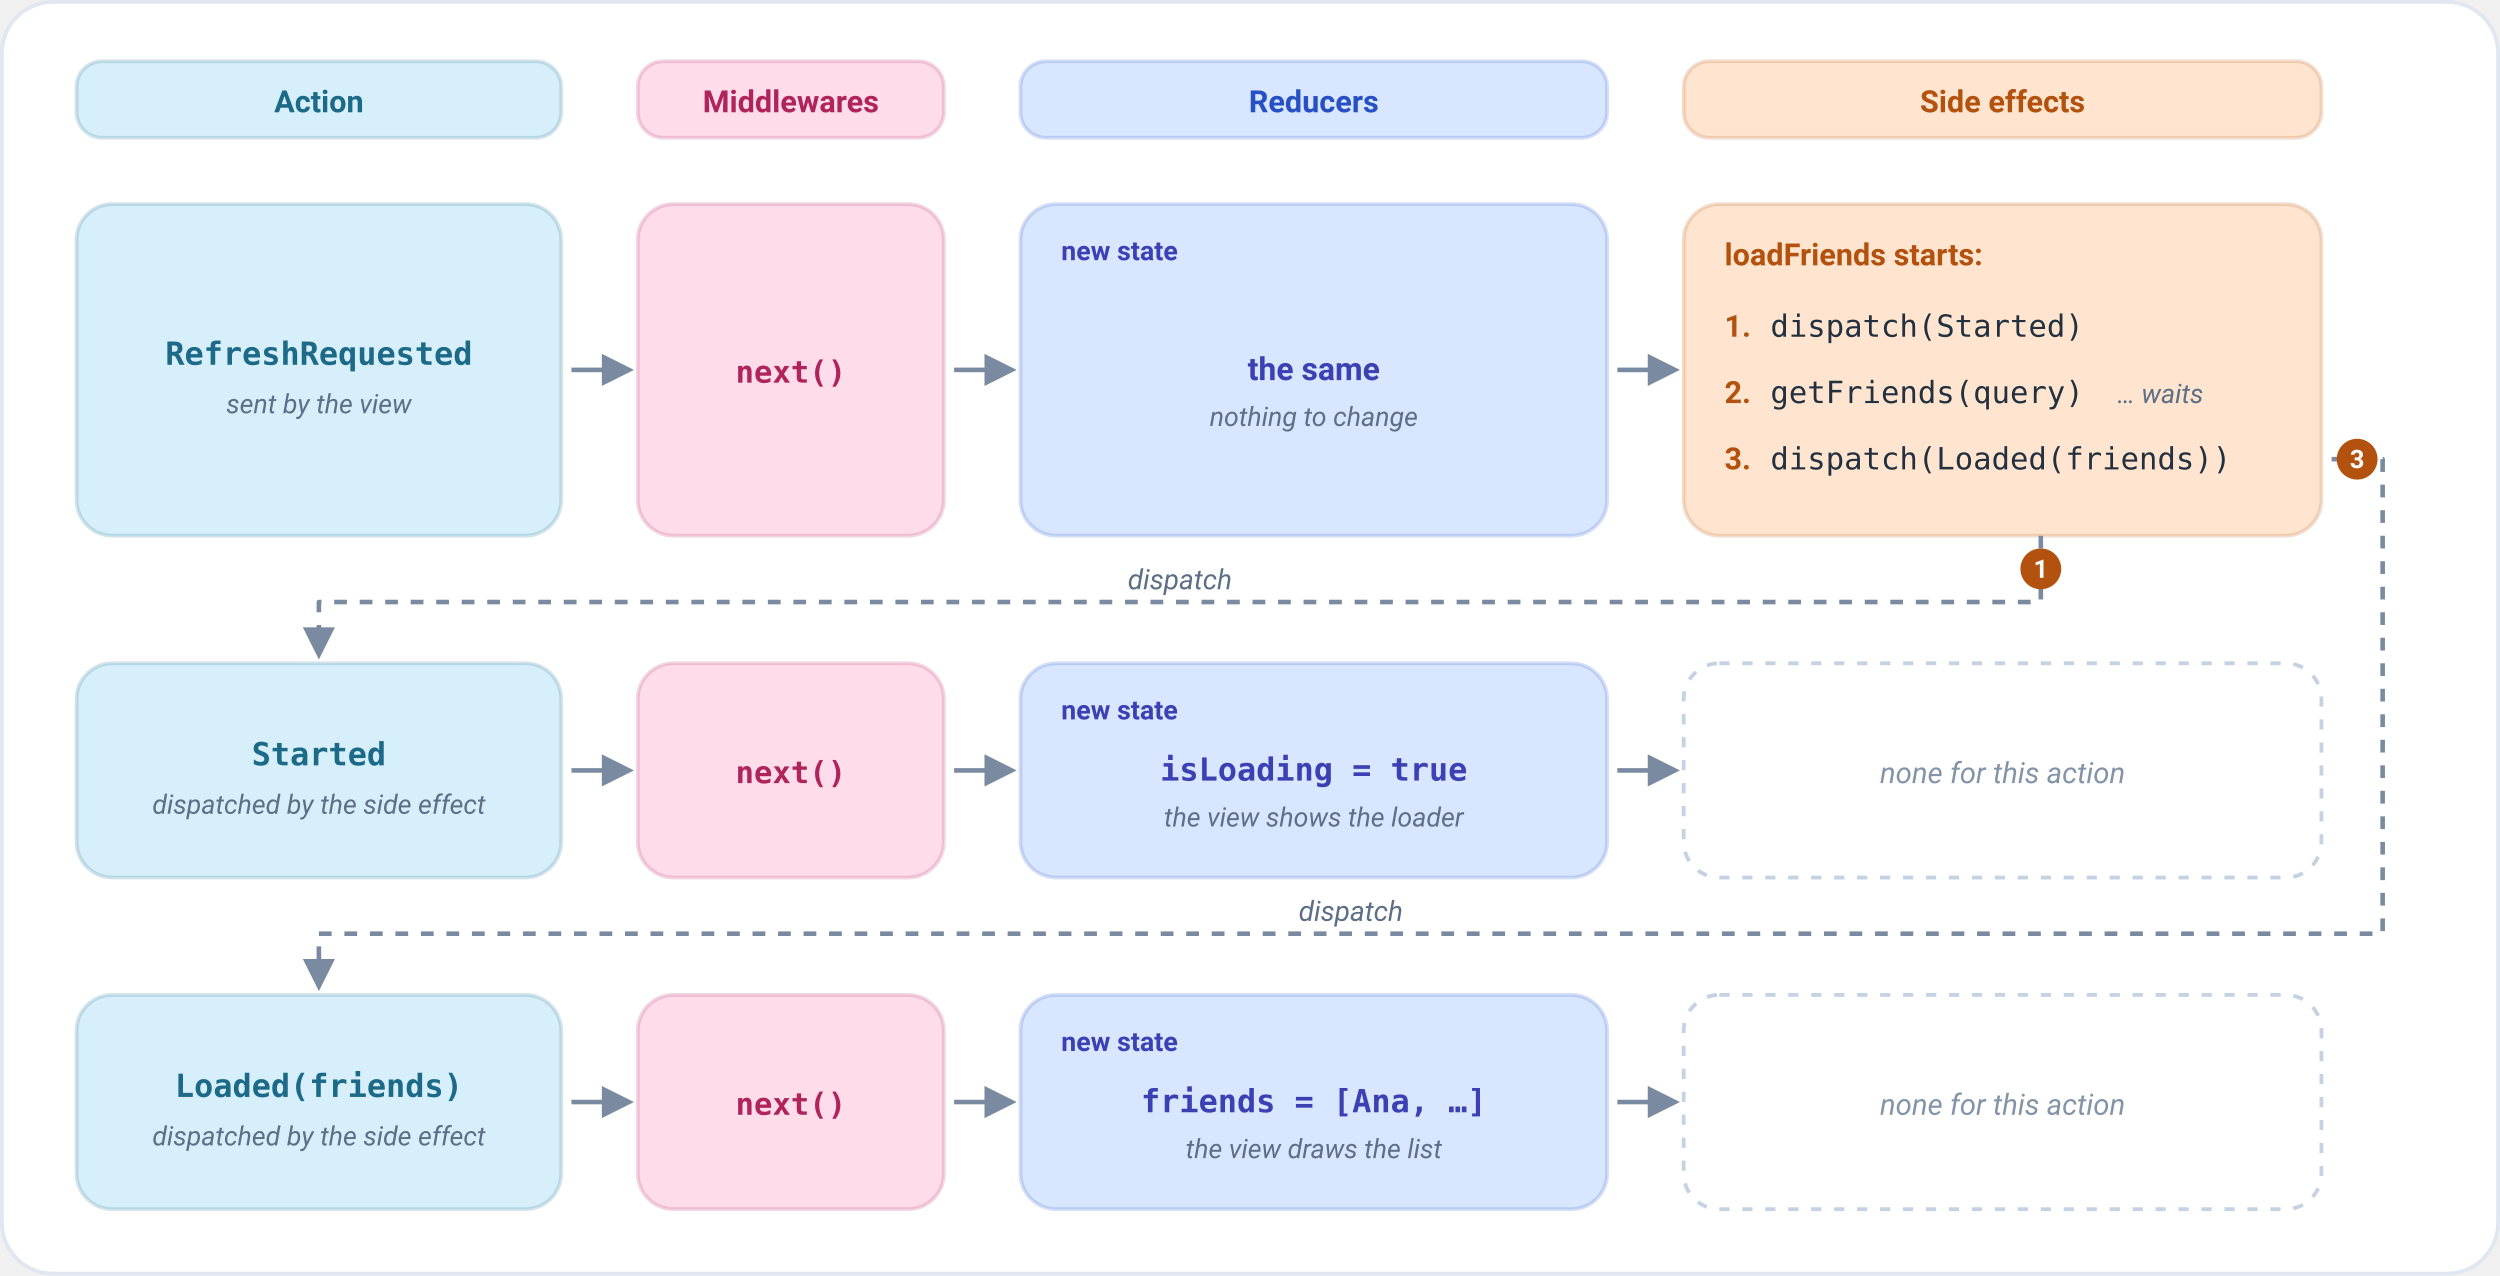
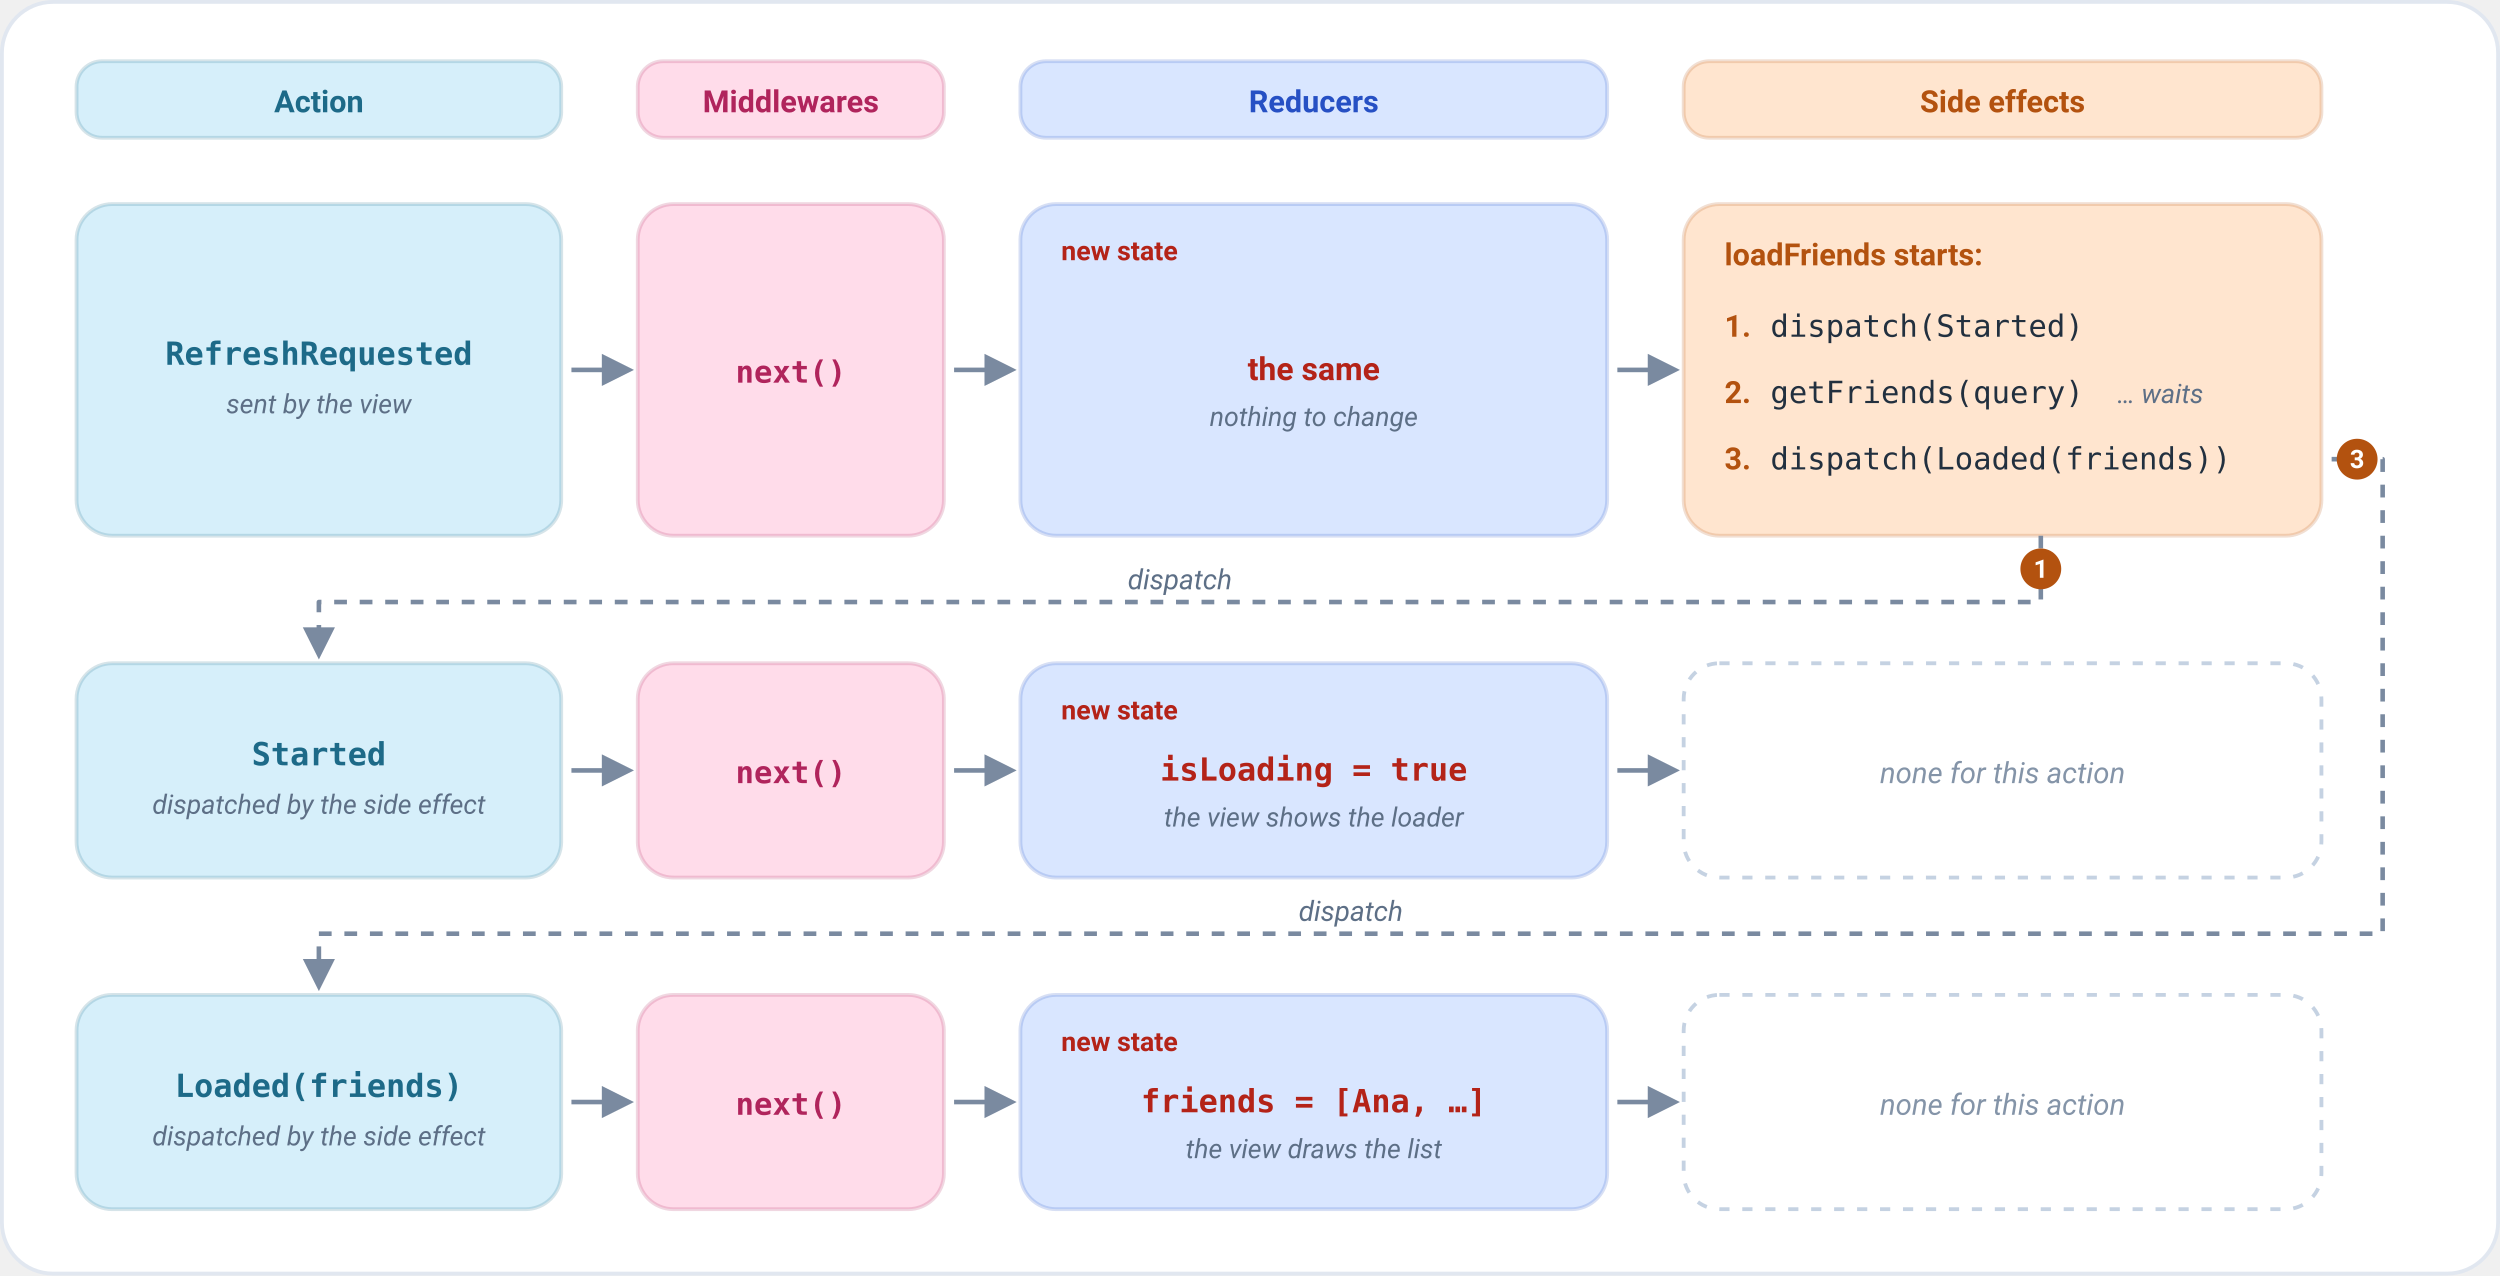
<svg xmlns="http://www.w3.org/2000/svg" viewBox="0 0 980 500" width="980" height="500" role="img" aria-label="The refresh, one action at a time: every action goes through the middlewares, the reducers and the side effects">
  <defs>
    <marker id="arrow" viewBox="0 0 10 10" refX="8" refY="5" markerWidth="7" markerHeight="7" orient="auto-start-reverse">
      <path d="M0,0 L10,5 L0,10 Z" fill="#7a8aa0" />
    </marker>
  </defs>
  <rect x="0.75" y="0.75" width="978.5" height="498.5" rx="20" fill="#FFFFFF" stroke="#E1E7F0" stroke-width="1.5" />
  <rect x="30" y="24" width="190" height="30" rx="10" fill="#D6EFFA" stroke="#1D6A88" stroke-width="1.5" stroke-opacity="0.18" />
  <text x="125.0" y="44" text-anchor="middle" font-family="-apple-system, BlinkMacSystemFont, 'Segoe UI', Roboto, Helvetica, Arial, sans-serif" font-size="12" font-weight="600" fill="#1D6A88">Action</text>
  <rect x="250" y="24" width="120" height="30" rx="10" fill="#FFDCEA" stroke="#B0245C" stroke-width="1.5" stroke-opacity="0.18" />
  <text x="310.0" y="44" text-anchor="middle" font-family="-apple-system, BlinkMacSystemFont, 'Segoe UI', Roboto, Helvetica, Arial, sans-serif" font-size="12" font-weight="600" fill="#B0245C">Middlewares</text>
  <rect x="400" y="24" width="230" height="30" rx="10" fill="#D9E6FF" stroke="#2650C4" stroke-width="1.5" stroke-opacity="0.18" />
  <text x="515.0" y="44" text-anchor="middle" font-family="-apple-system, BlinkMacSystemFont, 'Segoe UI', Roboto, Helvetica, Arial, sans-serif" font-size="12" font-weight="600" fill="#2650C4">Reducers</text>
  <rect x="660" y="24" width="250" height="30" rx="10" fill="#FFE5CF" stroke="#B3520F" stroke-width="1.5" stroke-opacity="0.18" />
  <text x="785.0" y="44" text-anchor="middle" font-family="-apple-system, BlinkMacSystemFont, 'Segoe UI', Roboto, Helvetica, Arial, sans-serif" font-size="12" font-weight="600" fill="#B3520F">Side effects</text>
  <rect x="30" y="80" width="190" height="130" rx="14" fill="#D6EFFA" stroke="#1D6A88" stroke-width="1.5" stroke-opacity="0.18" />
  <text x="125.0" y="143.0" text-anchor="middle" font-family="SFMono-Regular, Menlo, Consolas, monospace" font-size="12.5" font-weight="700" fill="#1D6A88">RefreshRequested</text>
  <text x="125.0" y="162.0" text-anchor="middle" font-family="-apple-system, BlinkMacSystemFont, 'Segoe UI', Roboto, Helvetica, Arial, sans-serif" font-size="10.5" font-weight="400" fill="#5d6f86" font-style="italic">sent by the view</text>
  <path d="M224,145.0 L246,145.0" fill="none" stroke="#7a8aa0" stroke-width="1.8" stroke-linejoin="round" marker-end="url(#arrow)" />
  <rect x="250" y="80" width="120" height="130" rx="14" fill="#FFDCEA" stroke="#B0245C" stroke-width="1.5" stroke-opacity="0.18" />
  <text x="310.0" y="150.0" text-anchor="middle" font-family="SFMono-Regular, Menlo, Consolas, monospace" font-size="12" font-weight="600" fill="#B0245C">next()</text>
  <path d="M374,145.0 L396,145.0" fill="none" stroke="#7a8aa0" stroke-width="1.8" stroke-linejoin="round" marker-end="url(#arrow)" />
  <rect x="400" y="80" width="230" height="130" rx="14" fill="#D9E6FF" stroke="#2650C4" stroke-width="1.5" stroke-opacity="0.18" />
-   <text x="416" y="102" text-anchor="start" font-family="-apple-system, BlinkMacSystemFont, 'Segoe UI', Roboto, Helvetica, Arial, sans-serif" font-size="10.5" font-weight="700" fill="#3C40B3">new state</text>
-   <text x="515.0" y="149.0" text-anchor="middle" font-family="-apple-system, BlinkMacSystemFont, 'Segoe UI', Roboto, Helvetica, Arial, sans-serif" font-size="12.5" font-weight="600" fill="#3C40B3">the same</text>
+   <text x="416" y="102" text-anchor="start" font-family="-apple-system, BlinkMacSystemFont, 'Segoe UI', Roboto, Helvetica, Arial, sans-serif" font-size="10.5" font-weight="700" fill="#B42318">new state</text>
+   <text x="515.0" y="149.0" text-anchor="middle" font-family="-apple-system, BlinkMacSystemFont, 'Segoe UI', Roboto, Helvetica, Arial, sans-serif" font-size="12.5" font-weight="600" fill="#B42318">the same</text>
  <text x="515.0" y="167.0" text-anchor="middle" font-family="-apple-system, BlinkMacSystemFont, 'Segoe UI', Roboto, Helvetica, Arial, sans-serif" font-size="10.5" font-weight="400" fill="#5d6f86" font-style="italic">nothing to change</text>
  <path d="M634,145.0 L656,145.0" fill="none" stroke="#7a8aa0" stroke-width="1.8" stroke-linejoin="round" marker-end="url(#arrow)" />
  <rect x="660" y="80" width="250" height="130" rx="14" fill="#FFE5CF" stroke="#B3520F" stroke-width="1.5" stroke-opacity="0.18" />
  <text x="676" y="104" text-anchor="start" font-family="-apple-system, BlinkMacSystemFont, 'Segoe UI', Roboto, Helvetica, Arial, sans-serif" font-size="12" font-weight="700" fill="#B3520F">loadFriends starts:</text>
  <text x="676" y="132" text-anchor="start" font-family="-apple-system, BlinkMacSystemFont, 'Segoe UI', Roboto, Helvetica, Arial, sans-serif" font-size="12" font-weight="600" fill="#B3520F">1. </text>
  <text x="694" y="132" text-anchor="start" font-family="SFMono-Regular, Menlo, Consolas, monospace" font-size="12" font-weight="400" fill="#22303f">dispatch(Started)</text>
  <text x="676" y="158" text-anchor="start" font-family="-apple-system, BlinkMacSystemFont, 'Segoe UI', Roboto, Helvetica, Arial, sans-serif" font-size="12" font-weight="600" fill="#B3520F">2. </text>
  <text x="694" y="158" text-anchor="start" font-family="SFMono-Regular, Menlo, Consolas, monospace" font-size="12" font-weight="400" fill="#22303f">getFriends(query)</text>
  <text x="676" y="184" text-anchor="start" font-family="-apple-system, BlinkMacSystemFont, 'Segoe UI', Roboto, Helvetica, Arial, sans-serif" font-size="12" font-weight="600" fill="#B3520F">3. </text>
  <text x="694" y="184" text-anchor="start" font-family="SFMono-Regular, Menlo, Consolas, monospace" font-size="12" font-weight="400" fill="#22303f">dispatch(Loaded(friends))</text>
  <text x="830" y="158" text-anchor="start" font-family="-apple-system, BlinkMacSystemFont, 'Segoe UI', Roboto, Helvetica, Arial, sans-serif" font-size="10.5" font-weight="400" fill="#5d6f86" font-style="italic">… waits</text>
  <rect x="30" y="260" width="190" height="84" rx="14" fill="#D6EFFA" stroke="#1D6A88" stroke-width="1.5" stroke-opacity="0.18" />
  <text x="125.0" y="300.0" text-anchor="middle" font-family="SFMono-Regular, Menlo, Consolas, monospace" font-size="12.5" font-weight="700" fill="#1D6A88">Started</text>
  <text x="125.0" y="319.0" text-anchor="middle" font-family="-apple-system, BlinkMacSystemFont, 'Segoe UI', Roboto, Helvetica, Arial, sans-serif" font-size="10.5" font-weight="400" fill="#5d6f86" font-style="italic">dispatched by the side effect</text>
  <path d="M224,302.0 L246,302.0" fill="none" stroke="#7a8aa0" stroke-width="1.8" stroke-linejoin="round" marker-end="url(#arrow)" />
  <rect x="250" y="260" width="120" height="84" rx="14" fill="#FFDCEA" stroke="#B0245C" stroke-width="1.5" stroke-opacity="0.18" />
  <text x="310.0" y="307.0" text-anchor="middle" font-family="SFMono-Regular, Menlo, Consolas, monospace" font-size="12" font-weight="600" fill="#B0245C">next()</text>
  <path d="M374,302.0 L396,302.0" fill="none" stroke="#7a8aa0" stroke-width="1.8" stroke-linejoin="round" marker-end="url(#arrow)" />
  <rect x="400" y="260" width="230" height="84" rx="14" fill="#D9E6FF" stroke="#2650C4" stroke-width="1.5" stroke-opacity="0.18" />
-   <text x="416" y="282" text-anchor="start" font-family="-apple-system, BlinkMacSystemFont, 'Segoe UI', Roboto, Helvetica, Arial, sans-serif" font-size="10.5" font-weight="700" fill="#3C40B3">new state</text>
-   <text x="515.0" y="306.0" text-anchor="middle" font-family="SFMono-Regular, Menlo, Consolas, monospace" font-size="12.5" font-weight="600" fill="#3C40B3">isLoading = true</text>
+   <text x="416" y="282" text-anchor="start" font-family="-apple-system, BlinkMacSystemFont, 'Segoe UI', Roboto, Helvetica, Arial, sans-serif" font-size="10.5" font-weight="700" fill="#B42318">new state</text>
+   <text x="515.0" y="306.0" text-anchor="middle" font-family="SFMono-Regular, Menlo, Consolas, monospace" font-size="12.5" font-weight="600" fill="#B42318">isLoading = true</text>
  <text x="515.0" y="324.0" text-anchor="middle" font-family="-apple-system, BlinkMacSystemFont, 'Segoe UI', Roboto, Helvetica, Arial, sans-serif" font-size="10.5" font-weight="400" fill="#5d6f86" font-style="italic">the view shows the loader</text>
  <path d="M634,302.0 L656,302.0" fill="none" stroke="#7a8aa0" stroke-width="1.8" stroke-linejoin="round" marker-end="url(#arrow)" />
  <rect x="660" y="260" width="250" height="84" rx="14" fill="#FFFFFF" stroke="#C5D2E2" stroke-width="1.5" stroke-dasharray="4 5" />
  <text x="785.0" y="307.0" text-anchor="middle" font-family="-apple-system, BlinkMacSystemFont, 'Segoe UI', Roboto, Helvetica, Arial, sans-serif" font-size="11.5" font-weight="400" fill="#8494a8" font-style="italic">none for this action</text>
  <rect x="30" y="390" width="190" height="84" rx="14" fill="#D6EFFA" stroke="#1D6A88" stroke-width="1.5" stroke-opacity="0.18" />
  <text x="125.0" y="430.0" text-anchor="middle" font-family="SFMono-Regular, Menlo, Consolas, monospace" font-size="12.5" font-weight="700" fill="#1D6A88">Loaded(friends)</text>
  <text x="125.0" y="449.0" text-anchor="middle" font-family="-apple-system, BlinkMacSystemFont, 'Segoe UI', Roboto, Helvetica, Arial, sans-serif" font-size="10.5" font-weight="400" fill="#5d6f86" font-style="italic">dispatched by the side effect</text>
  <path d="M224,432.0 L246,432.0" fill="none" stroke="#7a8aa0" stroke-width="1.8" stroke-linejoin="round" marker-end="url(#arrow)" />
  <rect x="250" y="390" width="120" height="84" rx="14" fill="#FFDCEA" stroke="#B0245C" stroke-width="1.5" stroke-opacity="0.18" />
  <text x="310.0" y="437.0" text-anchor="middle" font-family="SFMono-Regular, Menlo, Consolas, monospace" font-size="12" font-weight="600" fill="#B0245C">next()</text>
  <path d="M374,432.0 L396,432.0" fill="none" stroke="#7a8aa0" stroke-width="1.8" stroke-linejoin="round" marker-end="url(#arrow)" />
  <rect x="400" y="390" width="230" height="84" rx="14" fill="#D9E6FF" stroke="#2650C4" stroke-width="1.5" stroke-opacity="0.18" />
-   <text x="416" y="412" text-anchor="start" font-family="-apple-system, BlinkMacSystemFont, 'Segoe UI', Roboto, Helvetica, Arial, sans-serif" font-size="10.5" font-weight="700" fill="#3C40B3">new state</text>
-   <text x="515.0" y="436.0" text-anchor="middle" font-family="SFMono-Regular, Menlo, Consolas, monospace" font-size="12.5" font-weight="600" fill="#3C40B3">friends = [Ana, …]</text>
+   <text x="416" y="412" text-anchor="start" font-family="-apple-system, BlinkMacSystemFont, 'Segoe UI', Roboto, Helvetica, Arial, sans-serif" font-size="10.5" font-weight="700" fill="#B42318">new state</text>
+   <text x="515.0" y="436.0" text-anchor="middle" font-family="SFMono-Regular, Menlo, Consolas, monospace" font-size="12.5" font-weight="600" fill="#B42318">friends = [Ana, …]</text>
  <text x="515.0" y="454.0" text-anchor="middle" font-family="-apple-system, BlinkMacSystemFont, 'Segoe UI', Roboto, Helvetica, Arial, sans-serif" font-size="10.5" font-weight="400" fill="#5d6f86" font-style="italic">the view draws the list</text>
  <path d="M634,432.0 L656,432.0" fill="none" stroke="#7a8aa0" stroke-width="1.8" stroke-linejoin="round" marker-end="url(#arrow)" />
  <rect x="660" y="390" width="250" height="84" rx="14" fill="#FFFFFF" stroke="#C5D2E2" stroke-width="1.5" stroke-dasharray="4 5" />
  <text x="785.0" y="437.0" text-anchor="middle" font-family="-apple-system, BlinkMacSystemFont, 'Segoe UI', Roboto, Helvetica, Arial, sans-serif" font-size="11.5" font-weight="400" fill="#8494a8" font-style="italic">none for this action</text>
  <path d="M800,210 L800,236 L125.0,236 L125.0,256" fill="none" stroke="#7a8aa0" stroke-width="1.8" stroke-linejoin="round" marker-end="url(#arrow)" stroke-dasharray="5 5" />
  <path d="M914,180 L934,180 L934,366 L125.0,366 L125.0,386" fill="none" stroke="#7a8aa0" stroke-width="1.8" stroke-linejoin="round" marker-end="url(#arrow)" stroke-dasharray="5 5" />
  <text x="462.5" y="231" text-anchor="middle" font-family="-apple-system, BlinkMacSystemFont, 'Segoe UI', Roboto, Helvetica, Arial, sans-serif" font-size="11" font-weight="400" fill="#5d6f86" font-style="italic">dispatch</text>
  <text x="529.5" y="361" text-anchor="middle" font-family="-apple-system, BlinkMacSystemFont, 'Segoe UI', Roboto, Helvetica, Arial, sans-serif" font-size="11" font-weight="400" fill="#5d6f86" font-style="italic">dispatch</text>
  <circle cx="800" cy="223" r="8" fill="#B3520F" />
  <text x="800" y="226.5" text-anchor="middle" font-family="-apple-system, BlinkMacSystemFont, 'Segoe UI', Roboto, Helvetica, Arial, sans-serif" font-size="10" font-weight="700" fill="#fff">1</text>
  <circle cx="924" cy="180" r="8" fill="#B3520F" />
  <text x="924" y="183.5" text-anchor="middle" font-family="-apple-system, BlinkMacSystemFont, 'Segoe UI', Roboto, Helvetica, Arial, sans-serif" font-size="10" font-weight="700" fill="#fff">3</text>
</svg>
